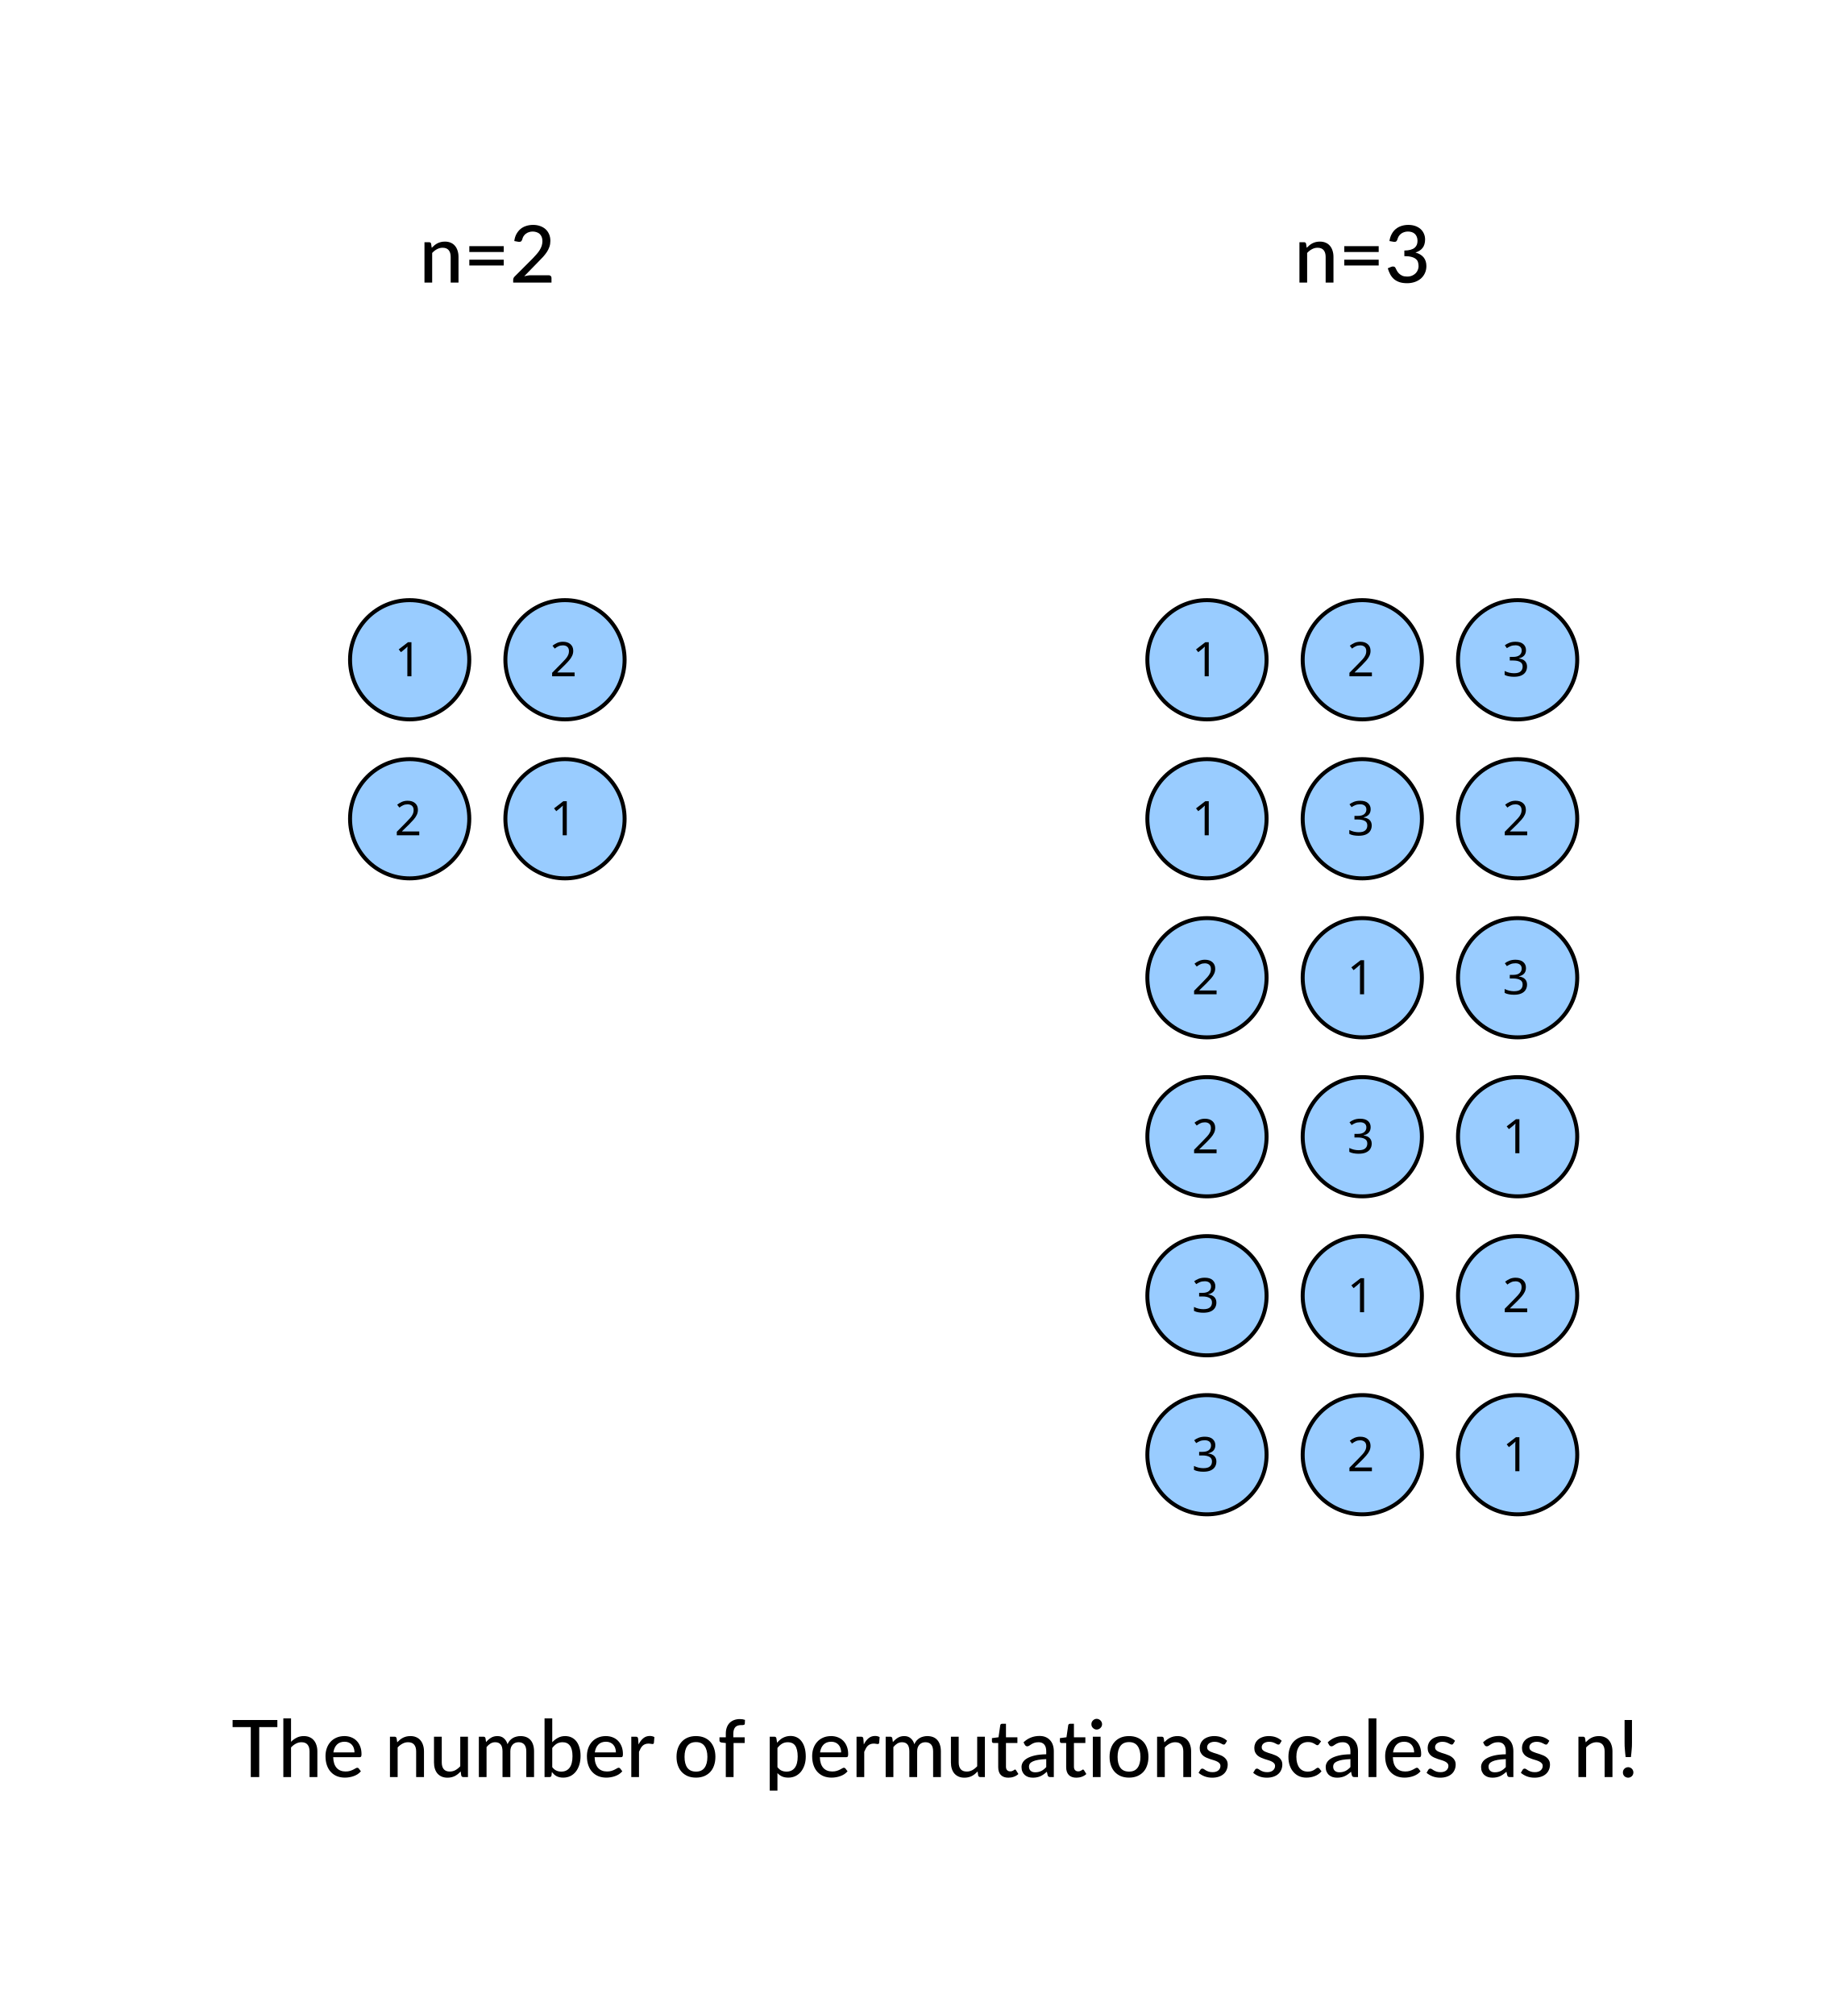
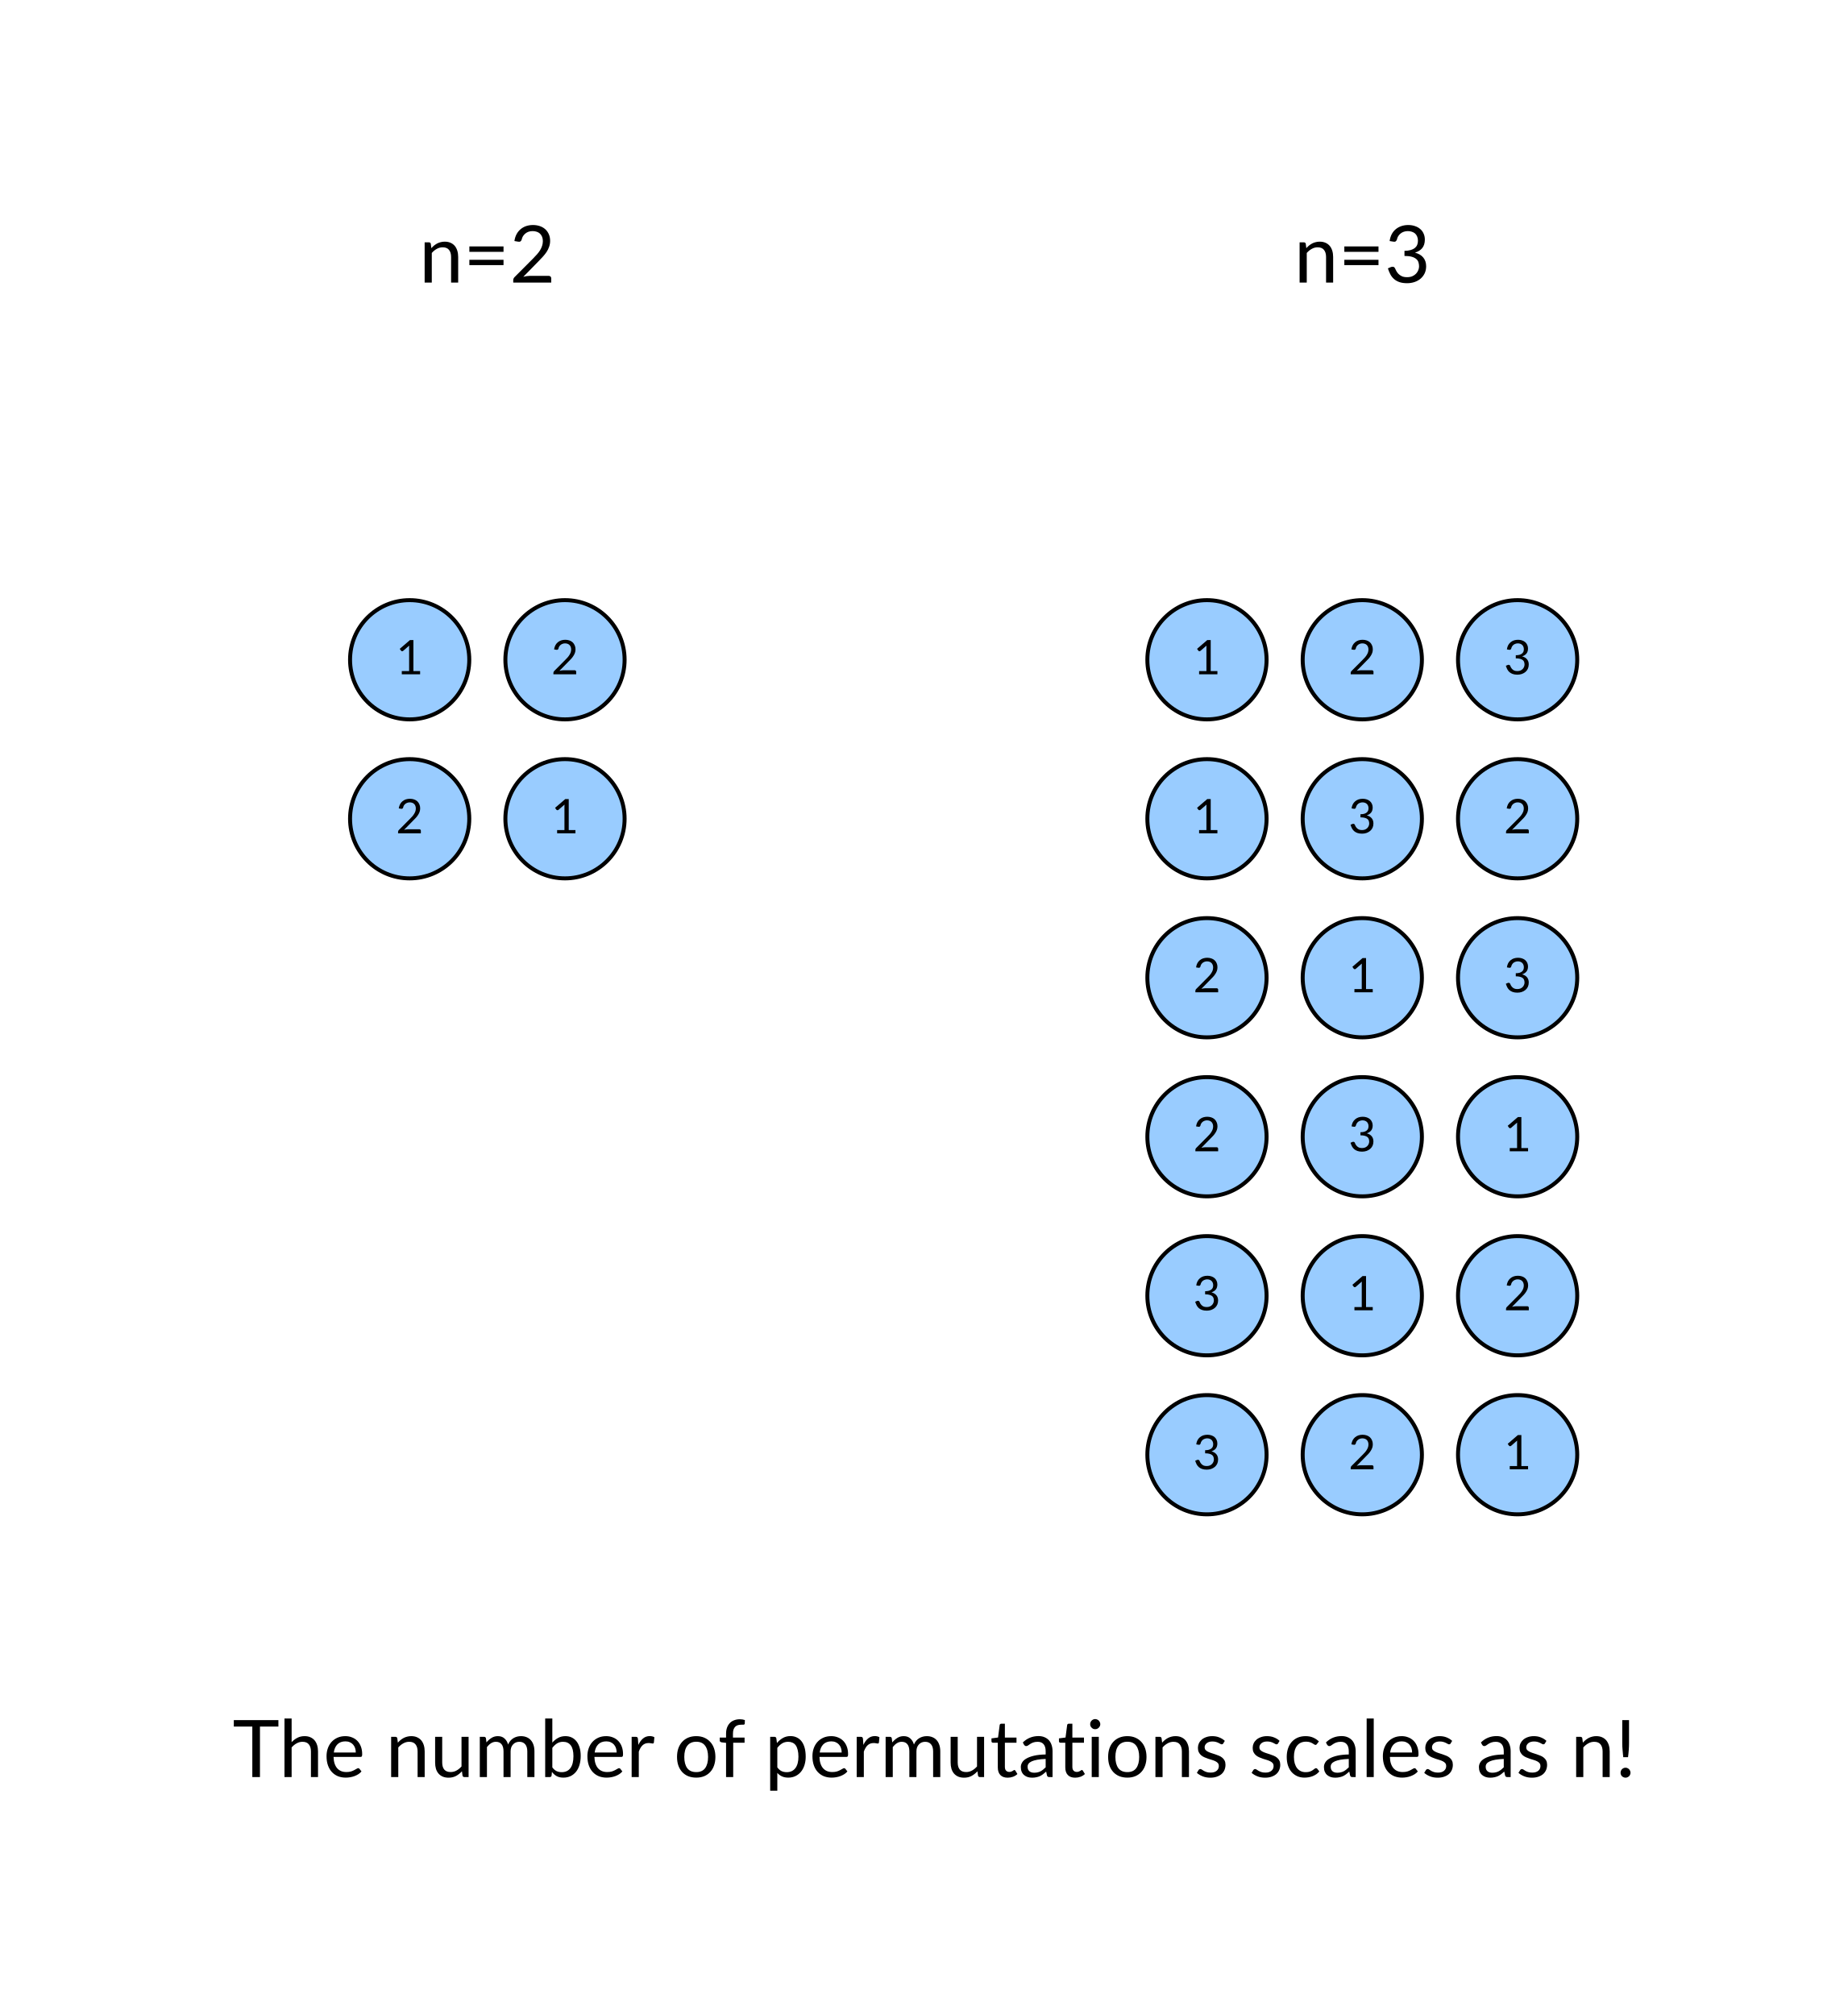
<svg xmlns="http://www.w3.org/2000/svg" fill-opacity="1" color-rendering="auto" color-interpolation="auto" text-rendering="auto" stroke="black" stroke-linecap="square" width="465" stroke-miterlimit="10" shape-rendering="auto" stroke-opacity="1" fill="black" stroke-dasharray="none" font-weight="normal" stroke-width="1" height="507" font-family="'Dialog'" font-style="normal" stroke-linejoin="miter" font-size="12px" stroke-dashoffset="0" image-rendering="auto">
  <defs id="genericDefs" />
  <g>
    <defs id="defs1">
      <clipPath clipPathUnits="userSpaceOnUse" id="clipPath1">
        <path d="M0 0 L465 0 L465 507 L0 507 L0 0 Z" />
      </clipPath>
      <clipPath clipPathUnits="userSpaceOnUse" id="clipPath2">
        <path d="M142 -125 L607 -125 L607 382 L142 382 L142 -125 Z" />
      </clipPath>
    </defs>
-     <g font-size="20px" stroke-linecap="butt" transform="matrix(1,0,0,1,-142,125)" text-rendering="geometricPrecision" font-family="'Lato Medium'" shape-rendering="geometricPrecision" stroke-miterlimit="1.45">
-       <text x="200.231" xml:space="preserve" y="322.13" clip-path="url(#clipPath2)" stroke="none">The number of permutations scales as n!</text>
+     <g font-size="20px" stroke-linecap="butt" transform="matrix(1,0,0,1,-142,125)" text-rendering="geometricPrecision" font-family="'Lato'" shape-rendering="geometricPrecision" stroke-miterlimit="1.45">
+       <text x="200.54" xml:space="preserve" y="322.13" clip-path="url(#clipPath2)" stroke="none">The number of permutations scales as n!</text>
    </g>
    <g fill="rgb(153,204,255)" text-rendering="geometricPrecision" shape-rendering="geometricPrecision" transform="matrix(1,0,0,1,-142,125)" stroke="rgb(153,204,255)">
      <circle r="15" clip-path="url(#clipPath2)" cx="245.086" cy="41.004" stroke="none" />
    </g>
    <g text-rendering="geometricPrecision" stroke-miterlimit="1.45" shape-rendering="geometricPrecision" transform="matrix(1,0,0,1,-142,125)" stroke-linecap="butt">
      <circle fill="none" r="15" clip-path="url(#clipPath2)" cx="245.086" cy="41.004" />
-       <text x="241.268" xml:space="preserve" y="45.159" clip-path="url(#clipPath2)" font-family="sans-serif" stroke="none">1</text>
+       <text x="241.606" xml:space="preserve" y="44.664" clip-path="url(#clipPath2)" font-family="'Lato'" stroke="none">1</text>
    </g>
    <g fill="rgb(153,204,255)" text-rendering="geometricPrecision" shape-rendering="geometricPrecision" transform="matrix(1,0,0,1,-142,125)" stroke="rgb(153,204,255)">
      <circle r="15" clip-path="url(#clipPath2)" cx="284.172" cy="41.004" stroke="none" />
    </g>
    <g text-rendering="geometricPrecision" stroke-miterlimit="1.45" shape-rendering="geometricPrecision" transform="matrix(1,0,0,1,-142,125)" stroke-linecap="butt">
      <circle fill="none" r="15" clip-path="url(#clipPath2)" cx="284.172" cy="41.004" />
-       <text x="280.354" xml:space="preserve" y="45.159" clip-path="url(#clipPath2)" font-family="sans-serif" stroke="none">2</text>
+       <text x="280.692" xml:space="preserve" y="44.664" clip-path="url(#clipPath2)" font-family="'Lato'" stroke="none">2</text>
    </g>
    <g fill="rgb(153,204,255)" text-rendering="geometricPrecision" shape-rendering="geometricPrecision" transform="matrix(1,0,0,1,-142,125)" stroke="rgb(153,204,255)">
      <circle r="15" clip-path="url(#clipPath2)" cx="245.086" cy="81.009" stroke="none" />
    </g>
    <g text-rendering="geometricPrecision" stroke-miterlimit="1.45" shape-rendering="geometricPrecision" transform="matrix(1,0,0,1,-142,125)" stroke-linecap="butt">
      <circle fill="none" r="15" clip-path="url(#clipPath2)" cx="245.086" cy="81.009" />
-       <text x="241.268" xml:space="preserve" y="85.163" clip-path="url(#clipPath2)" font-family="sans-serif" stroke="none">2</text>
+       <text x="241.606" xml:space="preserve" y="84.669" clip-path="url(#clipPath2)" font-family="'Lato'" stroke="none">2</text>
    </g>
    <g fill="rgb(153,204,255)" text-rendering="geometricPrecision" shape-rendering="geometricPrecision" transform="matrix(1,0,0,1,-142,125)" stroke="rgb(153,204,255)">
      <circle r="15" clip-path="url(#clipPath2)" cx="284.172" cy="81.009" stroke="none" />
    </g>
    <g text-rendering="geometricPrecision" stroke-miterlimit="1.45" shape-rendering="geometricPrecision" transform="matrix(1,0,0,1,-142,125)" stroke-linecap="butt">
      <circle fill="none" r="15" clip-path="url(#clipPath2)" cx="284.172" cy="81.009" />
-       <text x="280.354" xml:space="preserve" y="85.163" clip-path="url(#clipPath2)" font-family="sans-serif" stroke="none">1</text>
+       <text x="280.692" xml:space="preserve" y="84.669" clip-path="url(#clipPath2)" font-family="'Lato'" stroke="none">1</text>
    </g>
    <g fill="rgb(153,204,255)" text-rendering="geometricPrecision" shape-rendering="geometricPrecision" transform="matrix(1,0,0,1,-142,125)" stroke="rgb(153,204,255)">
      <circle r="15" clip-path="url(#clipPath2)" cx="445.714" cy="41.004" stroke="none" />
    </g>
    <g text-rendering="geometricPrecision" stroke-miterlimit="1.45" shape-rendering="geometricPrecision" transform="matrix(1,0,0,1,-142,125)" stroke-linecap="butt">
      <circle fill="none" r="15" clip-path="url(#clipPath2)" cx="445.714" cy="41.004" />
-       <text x="441.897" xml:space="preserve" y="45.159" clip-path="url(#clipPath2)" font-family="sans-serif" stroke="none">1</text>
+       <text x="442.235" xml:space="preserve" y="44.664" clip-path="url(#clipPath2)" font-family="'Lato'" stroke="none">1</text>
    </g>
    <g fill="rgb(153,204,255)" text-rendering="geometricPrecision" shape-rendering="geometricPrecision" transform="matrix(1,0,0,1,-142,125)" stroke="rgb(153,204,255)">
      <circle r="15" clip-path="url(#clipPath2)" cx="484.8" cy="41.004" stroke="none" />
    </g>
    <g text-rendering="geometricPrecision" stroke-miterlimit="1.45" shape-rendering="geometricPrecision" transform="matrix(1,0,0,1,-142,125)" stroke-linecap="butt">
      <circle fill="none" r="15" clip-path="url(#clipPath2)" cx="484.8" cy="41.004" />
-       <text x="480.983" xml:space="preserve" y="45.159" clip-path="url(#clipPath2)" font-family="sans-serif" stroke="none">2</text>
+       <text x="481.32" xml:space="preserve" y="44.664" clip-path="url(#clipPath2)" font-family="'Lato'" stroke="none">2</text>
    </g>
    <g fill="rgb(153,204,255)" text-rendering="geometricPrecision" shape-rendering="geometricPrecision" transform="matrix(1,0,0,1,-142,125)" stroke="rgb(153,204,255)">
      <circle r="15" clip-path="url(#clipPath2)" cx="523.886" cy="41.004" stroke="none" />
    </g>
    <g text-rendering="geometricPrecision" stroke-miterlimit="1.45" shape-rendering="geometricPrecision" transform="matrix(1,0,0,1,-142,125)" stroke-linecap="butt">
      <circle fill="none" r="15" clip-path="url(#clipPath2)" cx="523.886" cy="41.004" />
-       <text x="520.069" xml:space="preserve" y="45.159" clip-path="url(#clipPath2)" font-family="sans-serif" stroke="none">3</text>
+       <text x="520.406" xml:space="preserve" y="44.664" clip-path="url(#clipPath2)" font-family="'Lato'" stroke="none">3</text>
    </g>
    <g fill="rgb(153,204,255)" text-rendering="geometricPrecision" shape-rendering="geometricPrecision" transform="matrix(1,0,0,1,-142,125)" stroke="rgb(153,204,255)">
      <circle r="15" clip-path="url(#clipPath2)" cx="445.714" cy="81.009" stroke="none" />
    </g>
    <g text-rendering="geometricPrecision" stroke-miterlimit="1.45" shape-rendering="geometricPrecision" transform="matrix(1,0,0,1,-142,125)" stroke-linecap="butt">
      <circle fill="none" r="15" clip-path="url(#clipPath2)" cx="445.714" cy="81.009" />
-       <text x="441.897" xml:space="preserve" y="85.163" clip-path="url(#clipPath2)" font-family="sans-serif" stroke="none">1</text>
+       <text x="442.235" xml:space="preserve" y="84.669" clip-path="url(#clipPath2)" font-family="'Lato'" stroke="none">1</text>
    </g>
    <g fill="rgb(153,204,255)" text-rendering="geometricPrecision" shape-rendering="geometricPrecision" transform="matrix(1,0,0,1,-142,125)" stroke="rgb(153,204,255)">
      <circle r="15" clip-path="url(#clipPath2)" cx="484.8" cy="81.009" stroke="none" />
    </g>
    <g text-rendering="geometricPrecision" stroke-miterlimit="1.45" shape-rendering="geometricPrecision" transform="matrix(1,0,0,1,-142,125)" stroke-linecap="butt">
      <circle fill="none" r="15" clip-path="url(#clipPath2)" cx="484.8" cy="81.009" />
-       <text x="480.983" xml:space="preserve" y="85.163" clip-path="url(#clipPath2)" font-family="sans-serif" stroke="none">3</text>
+       <text x="481.32" xml:space="preserve" y="84.669" clip-path="url(#clipPath2)" font-family="'Lato'" stroke="none">3</text>
    </g>
    <g fill="rgb(153,204,255)" text-rendering="geometricPrecision" shape-rendering="geometricPrecision" transform="matrix(1,0,0,1,-142,125)" stroke="rgb(153,204,255)">
      <circle r="15" clip-path="url(#clipPath2)" cx="523.886" cy="81.009" stroke="none" />
    </g>
    <g text-rendering="geometricPrecision" stroke-miterlimit="1.45" shape-rendering="geometricPrecision" transform="matrix(1,0,0,1,-142,125)" stroke-linecap="butt">
      <circle fill="none" r="15" clip-path="url(#clipPath2)" cx="523.886" cy="81.009" />
-       <text x="520.069" xml:space="preserve" y="85.163" clip-path="url(#clipPath2)" font-family="sans-serif" stroke="none">2</text>
+       <text x="520.406" xml:space="preserve" y="84.669" clip-path="url(#clipPath2)" font-family="'Lato'" stroke="none">2</text>
    </g>
    <g fill="rgb(153,204,255)" text-rendering="geometricPrecision" shape-rendering="geometricPrecision" transform="matrix(1,0,0,1,-142,125)" stroke="rgb(153,204,255)">
      <circle r="15" clip-path="url(#clipPath2)" cx="445.714" cy="121.013" stroke="none" />
    </g>
    <g text-rendering="geometricPrecision" stroke-miterlimit="1.45" shape-rendering="geometricPrecision" transform="matrix(1,0,0,1,-142,125)" stroke-linecap="butt">
      <circle fill="none" r="15" clip-path="url(#clipPath2)" cx="445.714" cy="121.013" />
-       <text x="441.897" xml:space="preserve" y="125.167" clip-path="url(#clipPath2)" font-family="sans-serif" stroke="none">2</text>
+       <text x="442.235" xml:space="preserve" y="124.673" clip-path="url(#clipPath2)" font-family="'Lato'" stroke="none">2</text>
    </g>
    <g fill="rgb(153,204,255)" text-rendering="geometricPrecision" shape-rendering="geometricPrecision" transform="matrix(1,0,0,1,-142,125)" stroke="rgb(153,204,255)">
      <circle r="15" clip-path="url(#clipPath2)" cx="484.8" cy="121.013" stroke="none" />
    </g>
    <g text-rendering="geometricPrecision" stroke-miterlimit="1.45" shape-rendering="geometricPrecision" transform="matrix(1,0,0,1,-142,125)" stroke-linecap="butt">
      <circle fill="none" r="15" clip-path="url(#clipPath2)" cx="484.8" cy="121.013" />
-       <text x="480.983" xml:space="preserve" y="125.167" clip-path="url(#clipPath2)" font-family="sans-serif" stroke="none">1</text>
+       <text x="481.32" xml:space="preserve" y="124.673" clip-path="url(#clipPath2)" font-family="'Lato'" stroke="none">1</text>
    </g>
    <g fill="rgb(153,204,255)" text-rendering="geometricPrecision" shape-rendering="geometricPrecision" transform="matrix(1,0,0,1,-142,125)" stroke="rgb(153,204,255)">
      <circle r="15" clip-path="url(#clipPath2)" cx="523.886" cy="121.013" stroke="none" />
    </g>
    <g text-rendering="geometricPrecision" stroke-miterlimit="1.45" shape-rendering="geometricPrecision" transform="matrix(1,0,0,1,-142,125)" stroke-linecap="butt">
      <circle fill="none" r="15" clip-path="url(#clipPath2)" cx="523.886" cy="121.013" />
-       <text x="520.069" xml:space="preserve" y="125.167" clip-path="url(#clipPath2)" font-family="sans-serif" stroke="none">3</text>
+       <text x="520.406" xml:space="preserve" y="124.673" clip-path="url(#clipPath2)" font-family="'Lato'" stroke="none">3</text>
    </g>
    <g fill="rgb(153,204,255)" text-rendering="geometricPrecision" shape-rendering="geometricPrecision" transform="matrix(1,0,0,1,-142,125)" stroke="rgb(153,204,255)">
      <circle r="15" clip-path="url(#clipPath2)" cx="445.714" cy="161.017" stroke="none" />
    </g>
    <g text-rendering="geometricPrecision" stroke-miterlimit="1.45" shape-rendering="geometricPrecision" transform="matrix(1,0,0,1,-142,125)" stroke-linecap="butt">
      <circle fill="none" r="15" clip-path="url(#clipPath2)" cx="445.714" cy="161.017" />
-       <text x="441.897" xml:space="preserve" y="165.172" clip-path="url(#clipPath2)" font-family="sans-serif" stroke="none">2</text>
+       <text x="442.235" xml:space="preserve" y="164.677" clip-path="url(#clipPath2)" font-family="'Lato'" stroke="none">2</text>
    </g>
    <g fill="rgb(153,204,255)" text-rendering="geometricPrecision" shape-rendering="geometricPrecision" transform="matrix(1,0,0,1,-142,125)" stroke="rgb(153,204,255)">
      <circle r="15" clip-path="url(#clipPath2)" cx="484.8" cy="161.017" stroke="none" />
    </g>
    <g text-rendering="geometricPrecision" stroke-miterlimit="1.45" shape-rendering="geometricPrecision" transform="matrix(1,0,0,1,-142,125)" stroke-linecap="butt">
      <circle fill="none" r="15" clip-path="url(#clipPath2)" cx="484.8" cy="161.017" />
-       <text x="480.983" xml:space="preserve" y="165.172" clip-path="url(#clipPath2)" font-family="sans-serif" stroke="none">3</text>
+       <text x="481.32" xml:space="preserve" y="164.677" clip-path="url(#clipPath2)" font-family="'Lato'" stroke="none">3</text>
    </g>
    <g fill="rgb(153,204,255)" text-rendering="geometricPrecision" shape-rendering="geometricPrecision" transform="matrix(1,0,0,1,-142,125)" stroke="rgb(153,204,255)">
      <circle r="15" clip-path="url(#clipPath2)" cx="523.886" cy="161.017" stroke="none" />
    </g>
    <g text-rendering="geometricPrecision" stroke-miterlimit="1.45" shape-rendering="geometricPrecision" transform="matrix(1,0,0,1,-142,125)" stroke-linecap="butt">
      <circle fill="none" r="15" clip-path="url(#clipPath2)" cx="523.886" cy="161.017" />
-       <text x="520.069" xml:space="preserve" y="165.172" clip-path="url(#clipPath2)" font-family="sans-serif" stroke="none">1</text>
+       <text x="520.406" xml:space="preserve" y="164.677" clip-path="url(#clipPath2)" font-family="'Lato'" stroke="none">1</text>
    </g>
    <g fill="rgb(153,204,255)" text-rendering="geometricPrecision" shape-rendering="geometricPrecision" transform="matrix(1,0,0,1,-142,125)" stroke="rgb(153,204,255)">
      <circle r="15" clip-path="url(#clipPath2)" cx="445.714" cy="201.022" stroke="none" />
    </g>
    <g text-rendering="geometricPrecision" stroke-miterlimit="1.45" shape-rendering="geometricPrecision" transform="matrix(1,0,0,1,-142,125)" stroke-linecap="butt">
      <circle fill="none" r="15" clip-path="url(#clipPath2)" cx="445.714" cy="201.022" />
-       <text x="441.897" xml:space="preserve" y="205.176" clip-path="url(#clipPath2)" font-family="sans-serif" stroke="none">3</text>
+       <text x="442.235" xml:space="preserve" y="204.682" clip-path="url(#clipPath2)" font-family="'Lato'" stroke="none">3</text>
    </g>
    <g fill="rgb(153,204,255)" text-rendering="geometricPrecision" shape-rendering="geometricPrecision" transform="matrix(1,0,0,1,-142,125)" stroke="rgb(153,204,255)">
      <circle r="15" clip-path="url(#clipPath2)" cx="484.8" cy="201.022" stroke="none" />
    </g>
    <g text-rendering="geometricPrecision" stroke-miterlimit="1.45" shape-rendering="geometricPrecision" transform="matrix(1,0,0,1,-142,125)" stroke-linecap="butt">
      <circle fill="none" r="15" clip-path="url(#clipPath2)" cx="484.8" cy="201.022" />
-       <text x="480.983" xml:space="preserve" y="205.176" clip-path="url(#clipPath2)" font-family="sans-serif" stroke="none">1</text>
+       <text x="481.32" xml:space="preserve" y="204.682" clip-path="url(#clipPath2)" font-family="'Lato'" stroke="none">1</text>
    </g>
    <g fill="rgb(153,204,255)" text-rendering="geometricPrecision" shape-rendering="geometricPrecision" transform="matrix(1,0,0,1,-142,125)" stroke="rgb(153,204,255)">
      <circle r="15" clip-path="url(#clipPath2)" cx="523.886" cy="201.022" stroke="none" />
    </g>
    <g text-rendering="geometricPrecision" stroke-miterlimit="1.45" shape-rendering="geometricPrecision" transform="matrix(1,0,0,1,-142,125)" stroke-linecap="butt">
      <circle fill="none" r="15" clip-path="url(#clipPath2)" cx="523.886" cy="201.022" />
-       <text x="520.069" xml:space="preserve" y="205.176" clip-path="url(#clipPath2)" font-family="sans-serif" stroke="none">2</text>
+       <text x="520.406" xml:space="preserve" y="204.682" clip-path="url(#clipPath2)" font-family="'Lato'" stroke="none">2</text>
    </g>
    <g fill="rgb(153,204,255)" text-rendering="geometricPrecision" shape-rendering="geometricPrecision" transform="matrix(1,0,0,1,-142,125)" stroke="rgb(153,204,255)">
      <circle r="15" clip-path="url(#clipPath2)" cx="445.714" cy="241.026" stroke="none" />
    </g>
    <g text-rendering="geometricPrecision" stroke-miterlimit="1.45" shape-rendering="geometricPrecision" transform="matrix(1,0,0,1,-142,125)" stroke-linecap="butt">
      <circle fill="none" r="15" clip-path="url(#clipPath2)" cx="445.714" cy="241.026" />
-       <text x="441.897" xml:space="preserve" y="245.18" clip-path="url(#clipPath2)" font-family="sans-serif" stroke="none">3</text>
+       <text x="442.235" xml:space="preserve" y="244.686" clip-path="url(#clipPath2)" font-family="'Lato'" stroke="none">3</text>
    </g>
    <g fill="rgb(153,204,255)" text-rendering="geometricPrecision" shape-rendering="geometricPrecision" transform="matrix(1,0,0,1,-142,125)" stroke="rgb(153,204,255)">
      <circle r="15" clip-path="url(#clipPath2)" cx="484.8" cy="241.026" stroke="none" />
    </g>
    <g text-rendering="geometricPrecision" stroke-miterlimit="1.45" shape-rendering="geometricPrecision" transform="matrix(1,0,0,1,-142,125)" stroke-linecap="butt">
      <circle fill="none" r="15" clip-path="url(#clipPath2)" cx="484.8" cy="241.026" />
-       <text x="480.983" xml:space="preserve" y="245.18" clip-path="url(#clipPath2)" font-family="sans-serif" stroke="none">2</text>
+       <text x="481.32" xml:space="preserve" y="244.686" clip-path="url(#clipPath2)" font-family="'Lato'" stroke="none">2</text>
    </g>
    <g fill="rgb(153,204,255)" text-rendering="geometricPrecision" shape-rendering="geometricPrecision" transform="matrix(1,0,0,1,-142,125)" stroke="rgb(153,204,255)">
      <circle r="15" clip-path="url(#clipPath2)" cx="523.886" cy="241.026" stroke="none" />
    </g>
    <g text-rendering="geometricPrecision" stroke-miterlimit="1.45" shape-rendering="geometricPrecision" transform="matrix(1,0,0,1,-142,125)" stroke-linecap="butt">
      <circle fill="none" r="15" clip-path="url(#clipPath2)" cx="523.886" cy="241.026" />
-       <text x="520.069" xml:space="preserve" y="245.18" clip-path="url(#clipPath2)" font-family="sans-serif" stroke="none">1</text>
-       <text x="247.439" font-size="20px" y="-53.896" clip-path="url(#clipPath2)" font-family="'Lato Medium'" stroke="none" xml:space="preserve">n=2</text>
-       <text x="467.61" font-size="20px" y="-53.896" clip-path="url(#clipPath2)" font-family="'Lato Medium'" stroke="none" xml:space="preserve">n=3</text>
+       <text x="520.406" xml:space="preserve" y="244.686" clip-path="url(#clipPath2)" font-family="'Lato'" stroke="none">1</text>
+       <text x="247.449" font-size="20px" y="-53.896" clip-path="url(#clipPath2)" font-family="'Lato'" stroke="none" xml:space="preserve">n=2</text>
+       <text x="467.62" font-size="20px" y="-53.896" clip-path="url(#clipPath2)" font-family="'Lato'" stroke="none" xml:space="preserve">n=3</text>
    </g>
  </g>
</svg>
